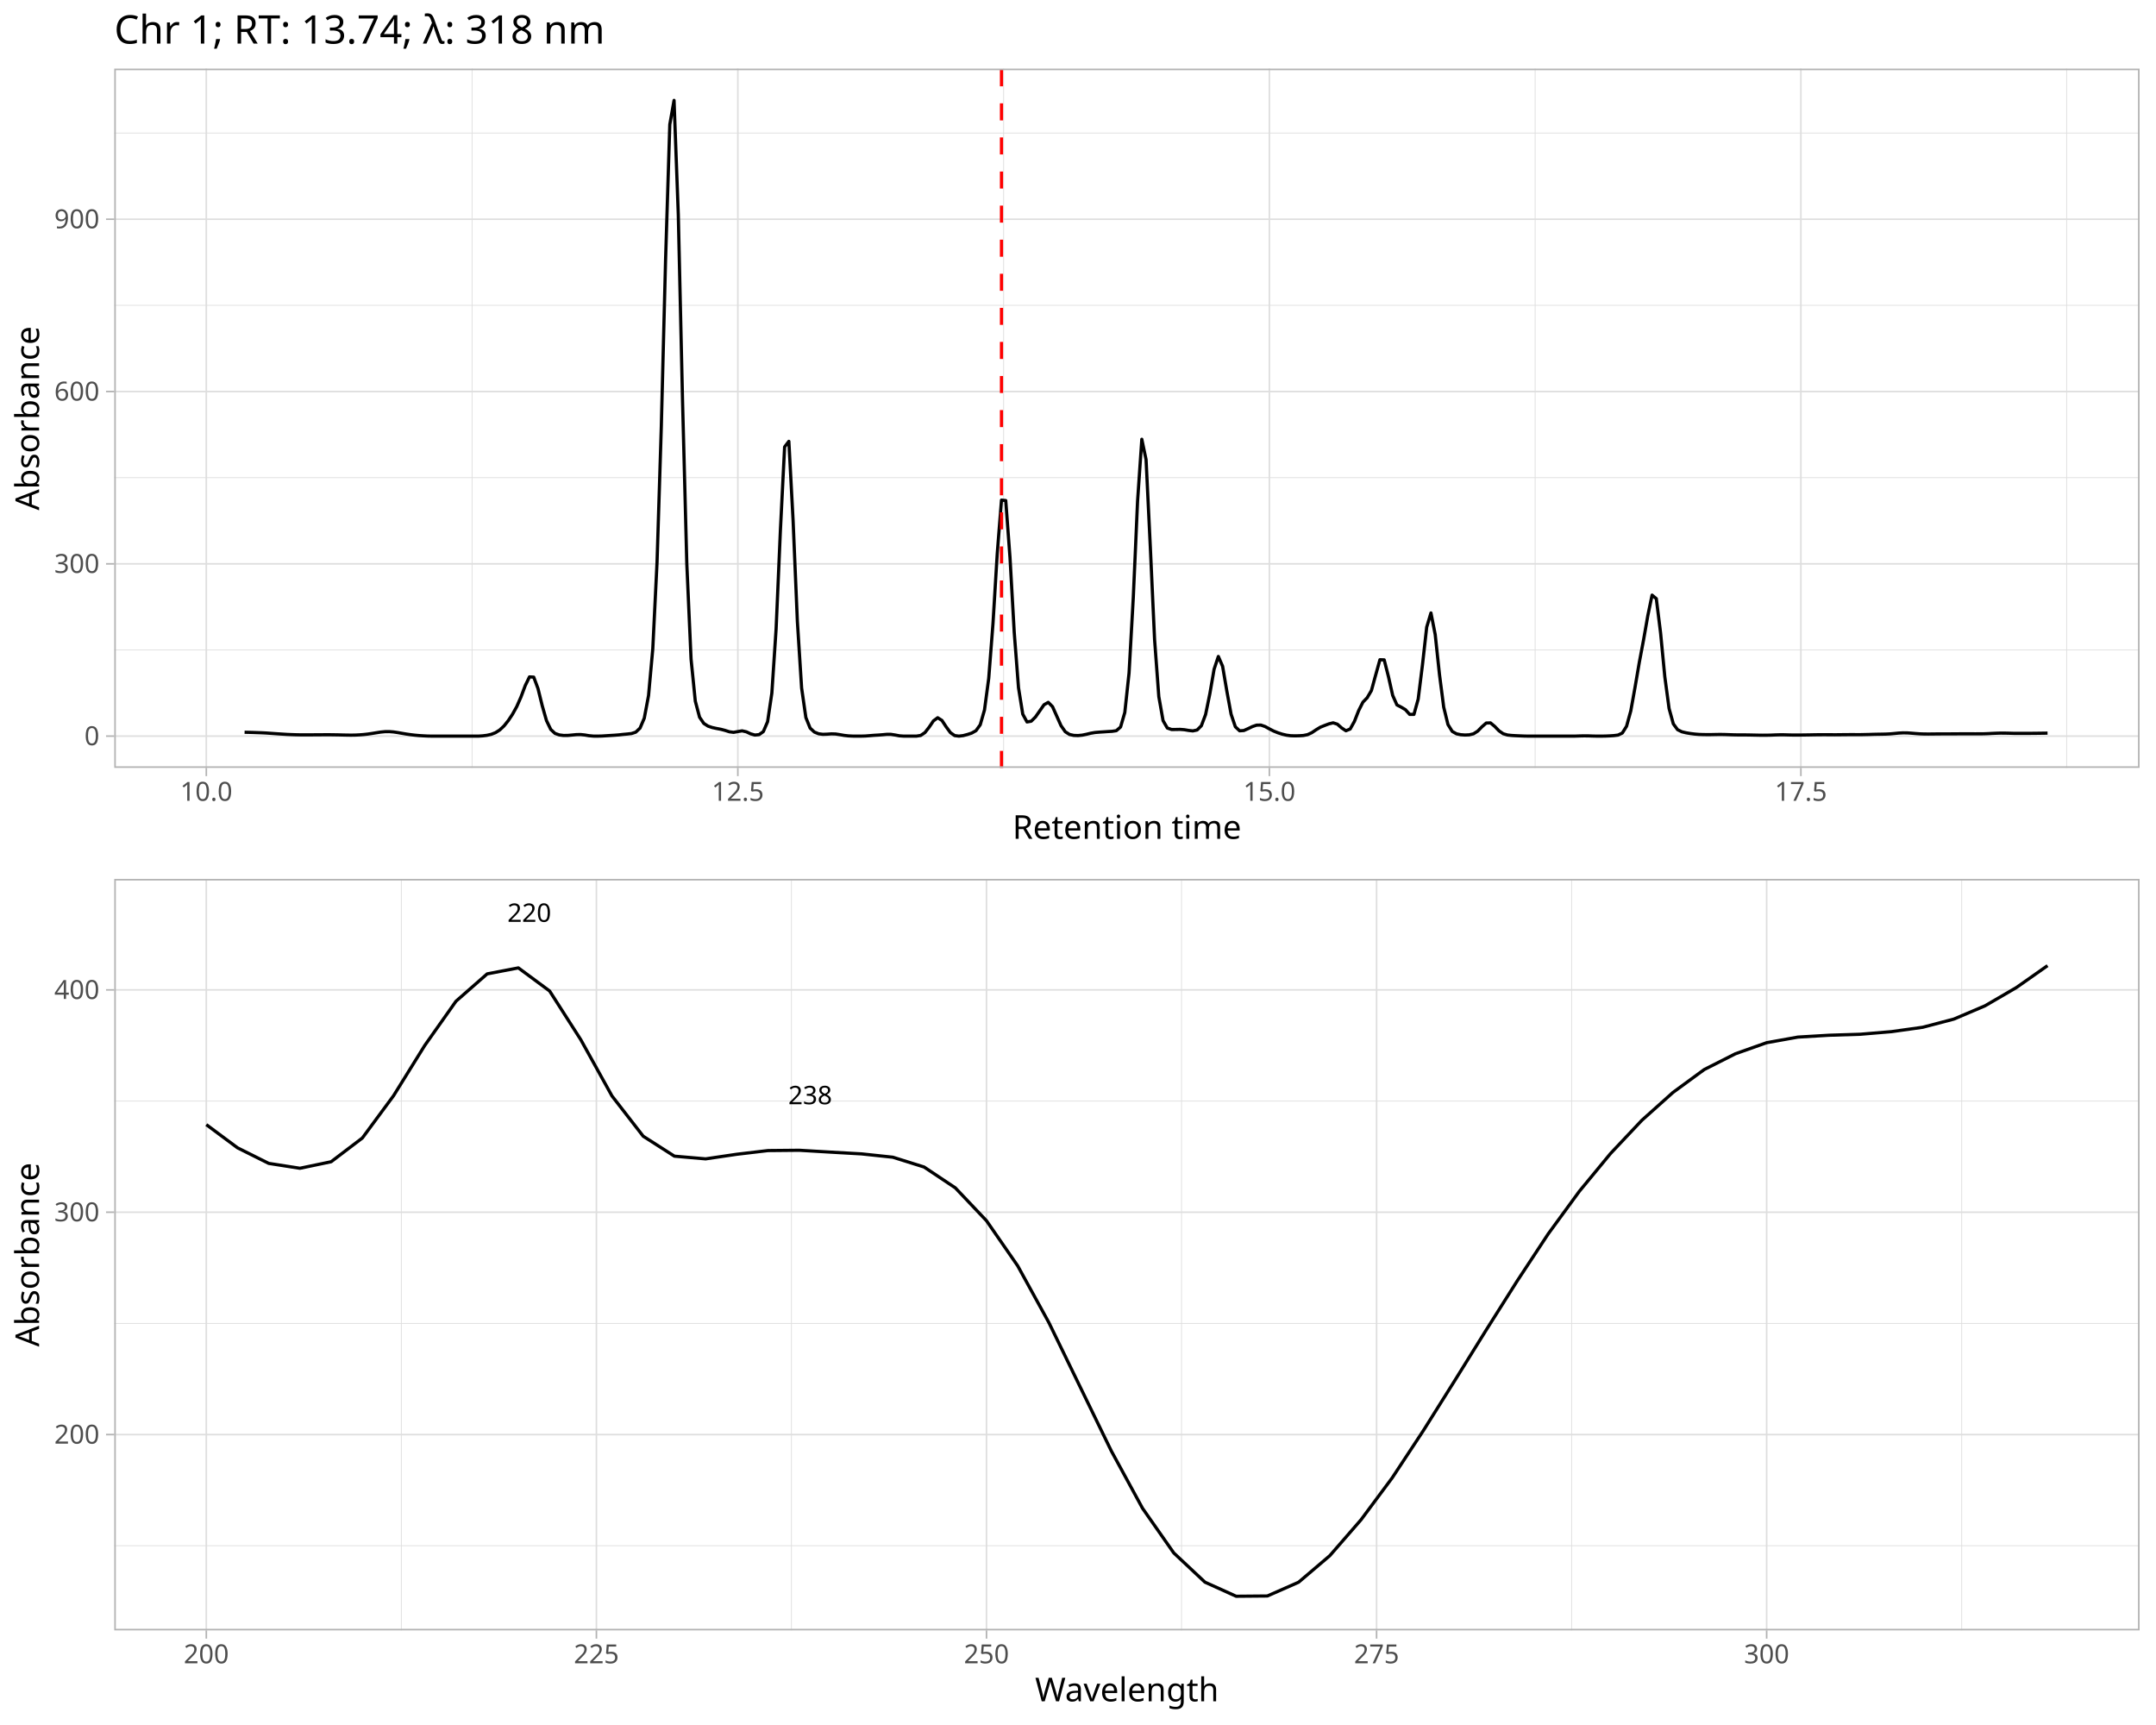
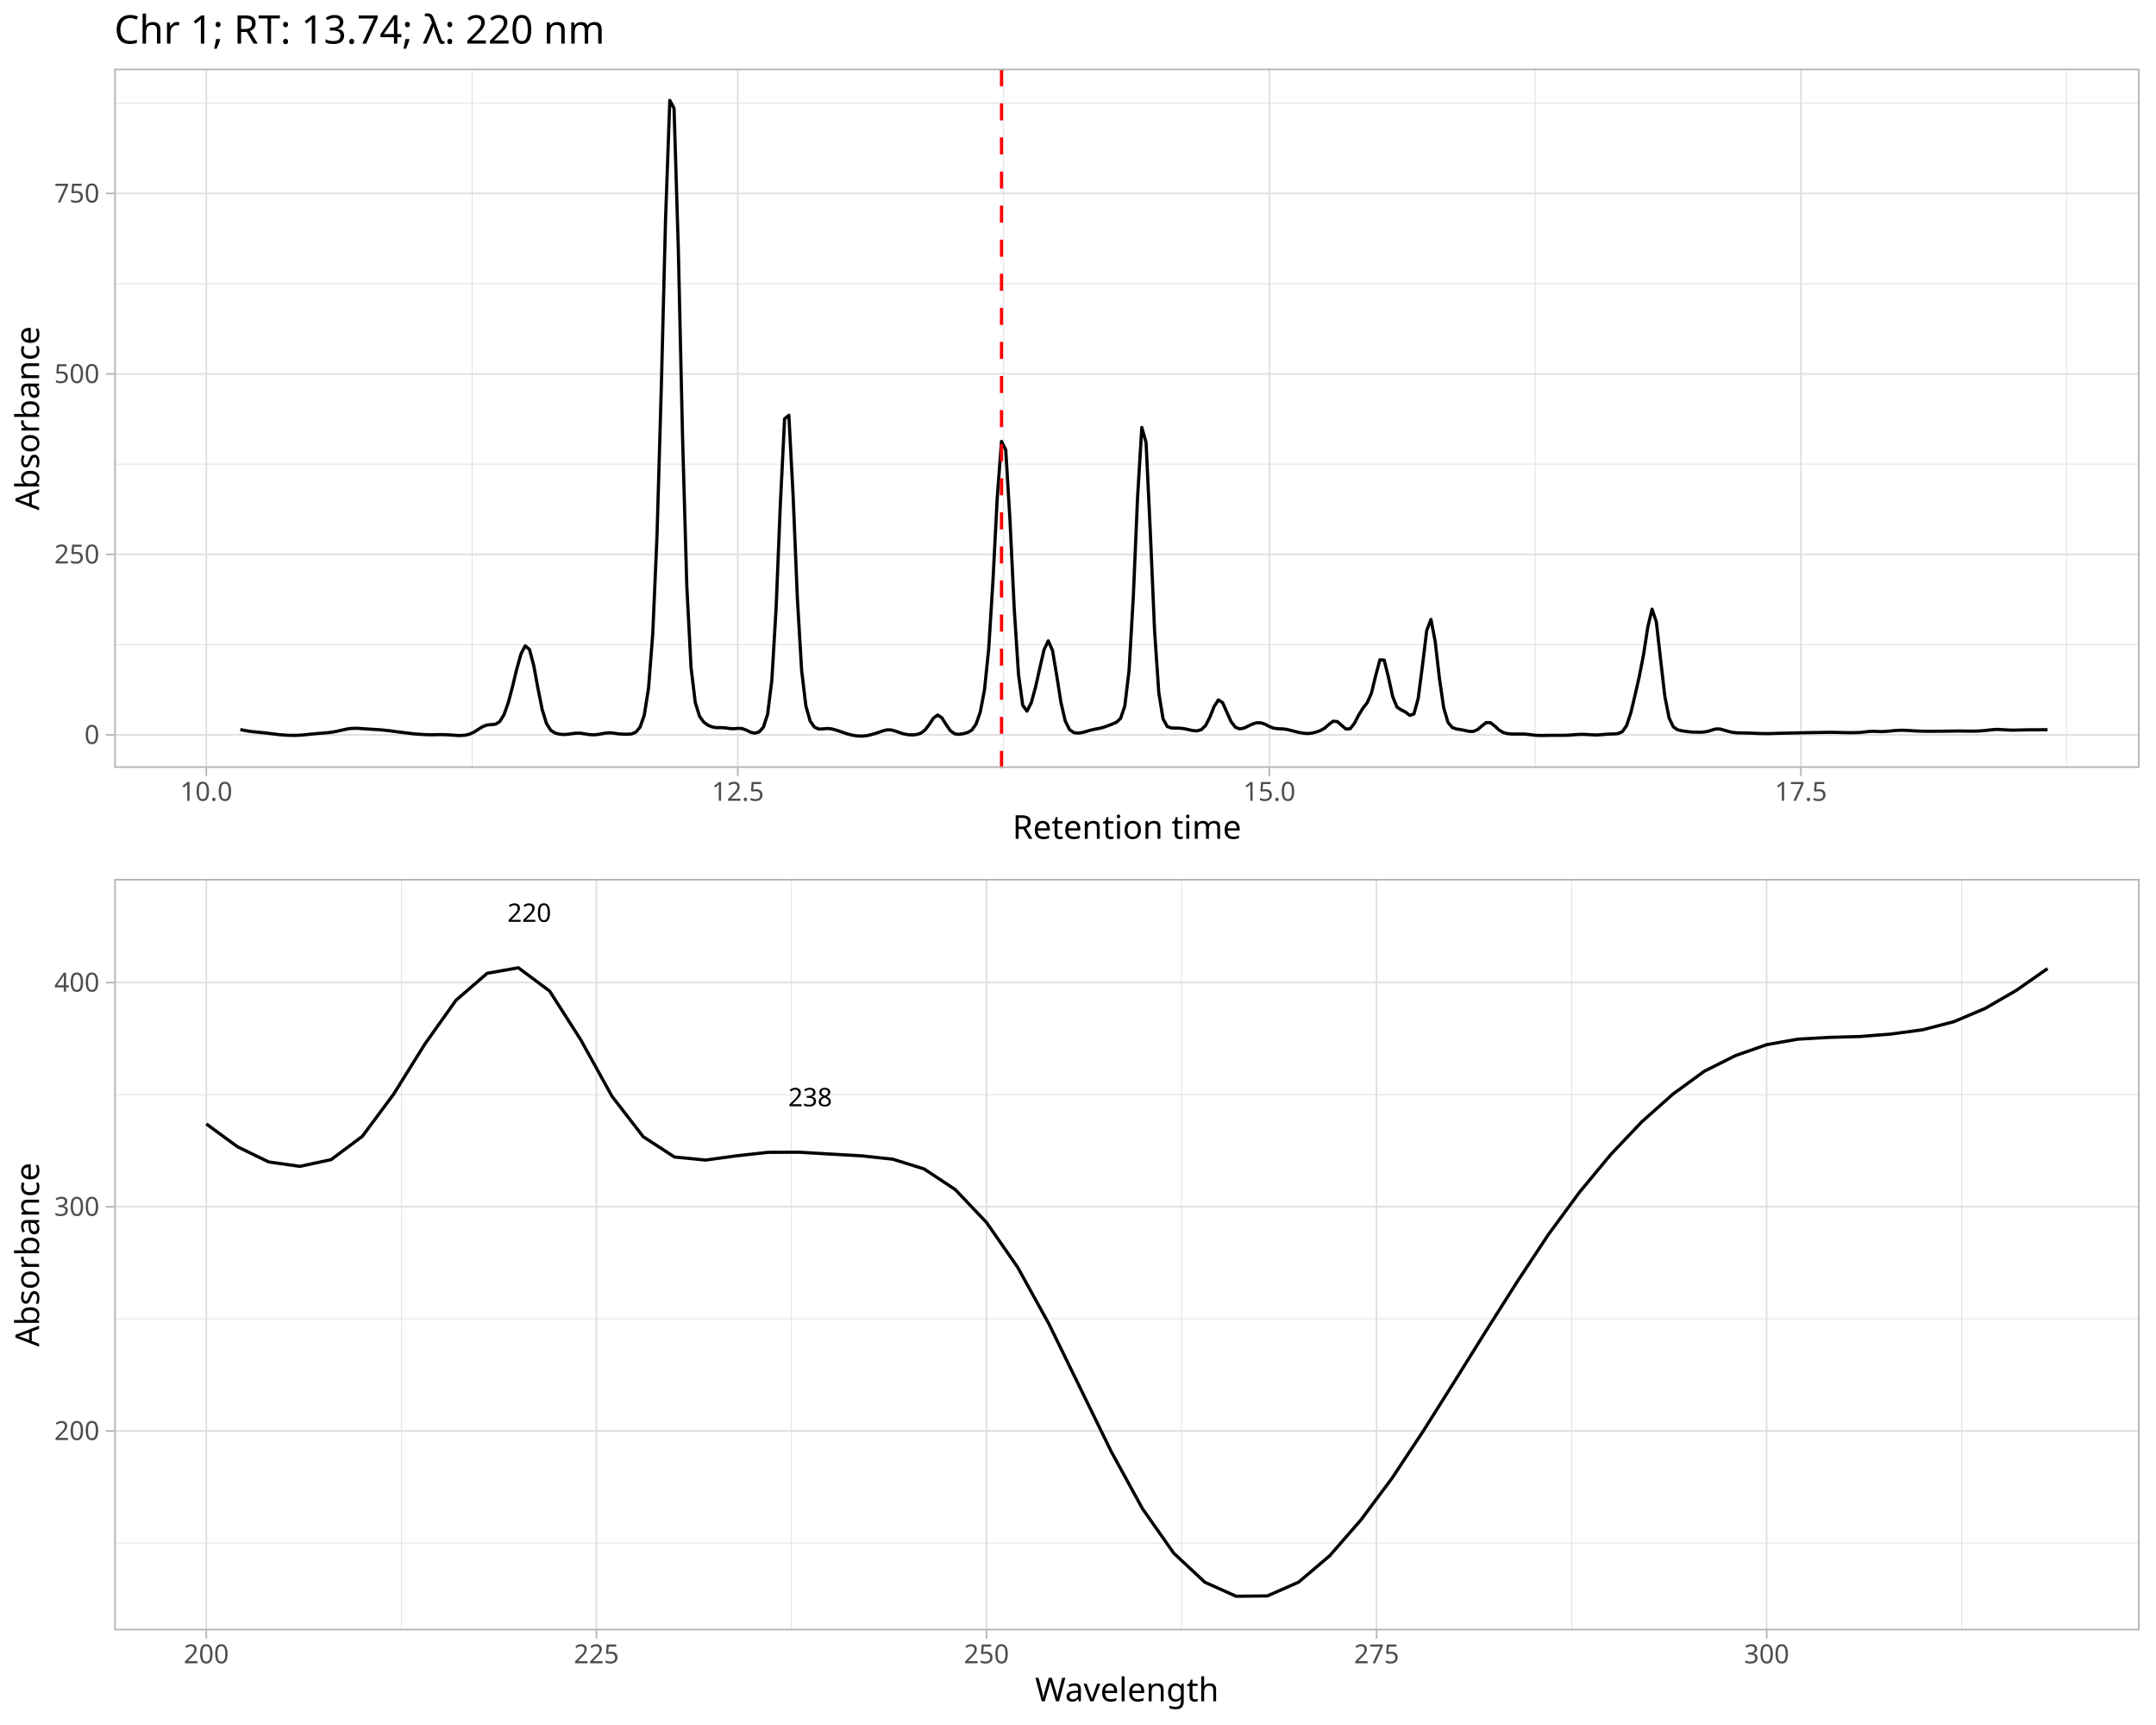
<svg xmlns="http://www.w3.org/2000/svg" class="svglite" data-engine-version="2.0" width="720.00pt" height="576.00pt" viewBox="0 0 720.00 576.00">
  <defs>
    <style type="text/css">
    .svglite line, .svglite polyline, .svglite polygon, .svglite path, .svglite rect, .svglite circle {
      fill: none;
      stroke: #000000;
      stroke-linecap: round;
      stroke-linejoin: round;
      stroke-miterlimit: 10.00;
    }
  </style>
  </defs>
  <rect width="100%" height="100%" style="stroke: none; fill: #FFFFFF;" />
  <defs>
    <clipPath id="cpMC4wMHw3MjAuMDB8MC4wMHw1NzYuMDA=">
      <rect x="0.00" y="0.00" width="720.00" height="576.00" />
    </clipPath>
  </defs>
  <g clip-path="url(#cpMC4wMHw3MjAuMDB8MC4wMHw1NzYuMDA=)">
</g>
  <defs>
    <clipPath id="cpMC4wMHw3MjAuMDB8MC4wMHwyODguMDA=">
      <rect x="0" y="0.00" width="720.00" height="288.00" />
    </clipPath>
  </defs>
  <g clip-path="url(#cpMC4wMHw3MjAuMDB8MC4wMHwyODguMDA=)">
    <rect x="0" y="0" width="720.00" height="288.00" style="stroke-width: 1.07; stroke: #FFFFFF; fill: #FFFFFF;" />
  </g>
  <g clip-path="url(#cpMC4wMHw3MjAuMDB8MC4wMHw1NzYuMDA=)">
</g>
  <defs>
    <clipPath id="cpMzguMTV8NzE0LjUyfDIyLjkwfDI1Ni40Mg==">
      <rect x="38.15" y="22.90" width="676.37" height="233.51" />
    </clipPath>
  </defs>
  <g clip-path="url(#cpMzguMTV8NzE0LjUyfDIyLjkwfDI1Ni40Mg==)">
    <rect x="38.15" y="22.90" width="676.37" height="233.51" style="stroke-width: 1.07; stroke: none; fill: #FFFFFF;" />
-     <polyline points="38.15,217.04 714.52,217.04 " style="stroke-width: 0.27; stroke: #DEDEDE; stroke-linecap: butt;" />
-     <polyline points="38.15,159.50 714.52,159.50 " style="stroke-width: 0.27; stroke: #DEDEDE; stroke-linecap: butt;" />
-     <polyline points="38.15,101.96 714.52,101.96 " style="stroke-width: 0.27; stroke: #DEDEDE; stroke-linecap: butt;" />
-     <polyline points="38.15,44.43 714.52,44.43 " style="stroke-width: 0.27; stroke: #DEDEDE; stroke-linecap: butt;" />
+     <polyline points="38.15,215.25 714.52,215.25 " style="stroke-width: 0.27; stroke: #DEDEDE; stroke-linecap: butt;" />
+     <polyline points="38.15,154.99 714.52,154.99 " style="stroke-width: 0.27; stroke: #DEDEDE; stroke-linecap: butt;" />
+     <polyline points="38.15,94.73 714.52,94.73 " style="stroke-width: 0.27; stroke: #DEDEDE; stroke-linecap: butt;" />
+     <polyline points="38.15,34.47 714.52,34.47 " style="stroke-width: 0.27; stroke: #DEDEDE; stroke-linecap: butt;" />
    <polyline points="157.65,256.42 157.65,22.90 " style="stroke-width: 0.27; stroke: #DEDEDE; stroke-linecap: butt;" />
    <polyline points="335.16,256.42 335.16,22.90 " style="stroke-width: 0.27; stroke: #DEDEDE; stroke-linecap: butt;" />
    <polyline points="512.66,256.42 512.66,22.90 " style="stroke-width: 0.27; stroke: #DEDEDE; stroke-linecap: butt;" />
    <polyline points="690.17,256.42 690.17,22.90 " style="stroke-width: 0.27; stroke: #DEDEDE; stroke-linecap: butt;" />
-     <polyline points="38.15,245.80 714.52,245.80 " style="stroke-width: 0.53; stroke: #DEDEDE; stroke-linecap: butt;" />
-     <polyline points="38.15,188.27 714.52,188.27 " style="stroke-width: 0.53; stroke: #DEDEDE; stroke-linecap: butt;" />
-     <polyline points="38.15,130.73 714.52,130.73 " style="stroke-width: 0.53; stroke: #DEDEDE; stroke-linecap: butt;" />
-     <polyline points="38.15,73.20 714.52,73.20 " style="stroke-width: 0.53; stroke: #DEDEDE; stroke-linecap: butt;" />
+     <polyline points="38.15,245.38 714.52,245.38 " style="stroke-width: 0.53; stroke: #DEDEDE; stroke-linecap: butt;" />
+     <polyline points="38.15,185.12 714.52,185.12 " style="stroke-width: 0.53; stroke: #DEDEDE; stroke-linecap: butt;" />
+     <polyline points="38.15,124.86 714.52,124.86 " style="stroke-width: 0.53; stroke: #DEDEDE; stroke-linecap: butt;" />
+     <polyline points="38.15,64.60 714.52,64.60 " style="stroke-width: 0.53; stroke: #DEDEDE; stroke-linecap: butt;" />
    <polyline points="68.90,256.42 68.90,22.90 " style="stroke-width: 0.53; stroke: #DEDEDE; stroke-linecap: butt;" />
    <polyline points="246.40,256.42 246.40,22.90 " style="stroke-width: 0.53; stroke: #DEDEDE; stroke-linecap: butt;" />
    <polyline points="423.91,256.42 423.91,22.90 " style="stroke-width: 0.53; stroke: #DEDEDE; stroke-linecap: butt;" />
    <polyline points="601.41,256.42 601.41,22.90 " style="stroke-width: 0.53; stroke: #DEDEDE; stroke-linecap: butt;" />
-     <polyline points="81.68,244.51 83.10,244.54 84.52,244.58 85.94,244.63 87.36,244.68 88.78,244.75 90.20,244.85 91.62,244.95 93.04,245.05 94.46,245.14 95.88,245.23 97.30,245.29 98.72,245.34 100.14,245.37 101.56,245.38 102.98,245.38 104.40,245.37 105.82,245.35 107.24,245.35 108.66,245.34 110.08,245.34 111.50,245.36 112.92,245.38 114.34,245.42 115.76,245.45 117.18,245.47 118.60,245.45 120.02,245.38 121.44,245.27 122.86,245.11 124.28,244.90 125.70,244.67 127.12,244.45 128.54,244.31 129.96,244.29 131.38,244.40 132.80,244.61 134.22,244.86 135.64,245.10 137.06,245.31 138.48,245.48 139.90,245.61 141.32,245.70 142.74,245.77 144.16,245.80 145.58,245.80 147.00,245.80 148.42,245.80 149.84,245.80 151.26,245.80 152.68,245.80 154.10,245.80 155.52,245.80 156.94,245.80 158.36,245.80 159.78,245.80 161.20,245.71 162.62,245.53 164.04,245.21 165.46,244.65 166.88,243.75 168.30,242.42 169.72,240.65 171.14,238.52 172.56,235.96 173.98,232.73 175.40,228.94 176.82,226.02 178.24,226.10 179.66,229.91 181.08,235.65 182.50,240.62 183.92,243.56 185.34,244.89 186.76,245.40 188.18,245.58 189.60,245.57 191.02,245.44 192.44,245.30 193.86,245.27 195.28,245.42 196.70,245.66 198.12,245.79 199.54,245.80 200.96,245.77 202.38,245.68 203.80,245.59 205.22,245.50 206.64,245.39 208.06,245.23 209.48,245.10 210.90,244.94 212.32,244.47 213.74,243.13 215.16,239.80 216.58,232.27 218.00,216.62 219.42,187.77 220.84,142.66 222.26,87.04 223.68,41.57 225.10,33.52 226.52,71.75 227.94,134.01 229.36,188.23 230.78,220.07 232.20,234.14 233.62,239.48 235.04,241.56 236.46,242.47 237.88,242.94 239.30,243.25 240.72,243.52 242.14,243.89 243.56,244.35 244.98,244.54 246.40,244.28 247.82,244.04 249.24,244.36 250.66,245.03 252.08,245.44 253.50,245.30 254.92,244.29 256.34,240.98 257.76,231.42 259.18,210.06 260.60,177.42 262.02,149.22 263.44,147.37 264.86,173.90 266.28,207.44 267.70,229.74 269.12,239.60 270.54,243.12 271.96,244.44 273.38,245.02 274.80,245.20 276.22,245.15 277.64,245.05 279.06,245.09 280.48,245.31 281.90,245.56 283.32,245.72 284.74,245.79 286.16,245.80 287.58,245.80 289.00,245.76 290.42,245.65 291.84,245.53 293.26,245.45 294.68,245.34 296.10,245.21 297.52,245.21 298.94,245.43 300.36,245.70 301.78,245.80 303.20,245.80 304.62,245.80 306.04,245.80 307.46,245.58 308.88,244.62 310.30,242.80 311.72,240.71 313.14,239.66 314.56,240.56 315.98,242.71 317.40,244.64 318.82,245.63 320.24,245.80 321.66,245.63 323.09,245.25 324.51,244.78 325.93,243.98 327.35,242.01 328.77,237.08 330.19,226.48 331.61,208.19 333.03,184.84 334.45,166.99 335.87,167.14 337.29,186.16 338.71,211.23 340.13,229.63 341.55,238.46 342.97,241.07 344.39,240.82 345.81,239.39 347.23,237.36 348.65,235.33 350.07,234.52 351.49,235.96 352.91,239.13 354.33,242.31 355.75,244.34 357.17,245.25 358.59,245.56 360.01,245.61 361.43,245.47 362.85,245.18 364.27,244.83 365.69,244.59 367.11,244.47 368.53,244.38 369.95,244.28 371.37,244.20 372.79,243.99 374.21,242.77 375.63,237.91 377.05,224.70 378.47,199.41 379.89,167.40 381.31,146.68 382.73,153.46 384.15,182.63 385.57,213.51 386.99,232.62 388.41,240.64 389.83,243.10 391.25,243.59 392.67,243.58 394.09,243.55 395.51,243.66 396.93,243.90 398.35,244.06 399.77,243.76 401.19,242.35 402.61,238.58 404.03,231.64 405.45,223.46 406.87,219.20 408.29,222.48 409.71,230.80 411.13,238.50 412.55,242.69 413.97,244.02 415.39,243.93 416.81,243.30 418.23,242.61 419.65,242.13 421.07,242.11 422.49,242.60 423.91,243.38 425.33,244.11 426.75,244.68 428.17,245.14 429.59,245.48 431.01,245.67 432.43,245.71 433.85,245.68 435.27,245.59 436.69,245.30 438.11,244.63 439.53,243.67 440.95,242.81 442.37,242.24 443.79,241.71 445.21,241.36 446.63,241.82 448.05,243.07 449.47,244.01 450.89,243.43 452.31,240.89 453.73,237.27 455.15,234.46 456.57,232.99 457.99,230.57 459.41,225.38 460.83,220.29 462.25,220.34 463.67,225.91 465.09,232.20 466.51,235.39 467.93,236.12 469.35,236.97 470.77,238.55 472.19,238.54 473.61,233.42 475.03,222.04 476.45,209.40 477.87,204.67 479.29,211.89 480.71,225.17 482.13,236.14 483.55,241.93 484.97,244.22 486.39,245.03 487.81,245.33 489.23,245.43 490.65,245.37 492.07,245.03 493.49,244.13 494.91,242.67 496.33,241.43 497.75,241.38 499.17,242.56 500.59,244.03 502.01,245.01 503.43,245.43 504.85,245.58 506.27,245.66 507.69,245.72 509.11,245.78 510.53,245.80 511.95,245.80 513.37,245.80 514.79,245.80 516.21,245.80 517.63,245.80 519.05,245.80 520.47,245.80 521.89,245.80 523.31,245.80 524.73,245.80 526.15,245.79 527.57,245.74 528.99,245.71 530.41,245.72 531.83,245.77 533.25,245.80 534.67,245.80 536.09,245.78 537.51,245.72 538.93,245.63 540.35,245.45 541.77,244.77 543.19,242.51 544.61,237.35 546.03,229.46 547.45,221.17 548.87,213.66 550.29,205.57 551.71,198.72 553.13,199.90 554.55,211.30 555.97,226.01 557.39,236.58 558.81,241.71 560.23,243.65 561.65,244.35 563.07,244.69 564.49,244.93 565.91,245.11 567.33,245.23 568.75,245.28 570.17,245.30 571.59,245.29 573.01,245.26 574.43,245.24 575.85,245.26 577.27,245.31 578.69,245.36 580.11,245.39 581.53,245.40 582.95,245.40 584.37,245.42 585.79,245.45 587.21,245.48 588.63,245.50 590.05,245.49 591.47,245.46 592.89,245.40 594.31,245.36 595.73,245.36 597.15,245.40 598.57,245.43 599.99,245.44 601.41,245.43 602.83,245.41 604.25,245.39 605.67,245.36 607.09,245.34 608.51,245.33 609.93,245.33 611.35,245.34 612.77,245.35 614.19,245.34 615.61,245.32 617.03,245.31 618.45,245.30 619.87,245.31 621.29,245.31 622.71,245.28 624.13,245.25 625.55,245.20 626.97,245.17 628.39,245.15 629.81,245.12 631.23,245.05 632.65,244.92 634.07,244.78 635.50,244.71 636.92,244.72 638.34,244.82 639.76,244.94 641.18,245.04 642.60,245.09 644.02,245.10 645.44,245.09 646.86,245.07 648.28,245.06 649.70,245.06 651.12,245.06 652.54,245.05 653.96,245.04 655.38,245.03 656.80,245.03 658.22,245.03 659.64,245.04 661.06,245.03 662.48,245.02 663.90,244.97 665.32,244.89 666.74,244.83 668.16,244.79 669.58,244.80 671.00,244.83 672.42,244.87 673.84,244.88 675.26,244.87 676.68,244.87 678.10,244.87 679.52,244.86 680.94,244.84 682.36,244.82 683.78,244.80 " style="stroke-width: 1.07; stroke-linecap: butt;" />
+     <polyline points="80.26,243.61 81.68,243.91 83.10,244.15 84.52,244.33 85.94,244.47 87.36,244.61 88.78,244.76 90.20,244.94 91.62,245.11 93.04,245.28 94.46,245.41 95.88,245.50 97.30,245.55 98.72,245.55 100.14,245.49 101.56,245.38 102.98,245.23 104.40,245.08 105.82,244.94 107.24,244.83 108.66,244.72 110.08,244.58 111.50,244.37 112.92,244.09 114.34,243.76 115.76,243.45 117.18,243.24 118.60,243.18 120.02,243.23 121.44,243.33 122.86,243.43 124.28,243.52 125.70,243.60 127.12,243.71 128.54,243.84 129.96,244.00 131.38,244.19 132.80,244.37 134.22,244.55 135.64,244.73 137.06,244.91 138.48,245.06 139.90,245.17 141.32,245.26 142.74,245.32 144.16,245.34 145.58,245.32 147.00,245.29 148.42,245.31 149.84,245.38 151.26,245.48 152.68,245.58 154.10,245.59 155.52,245.46 156.94,245.09 158.36,244.42 159.78,243.51 161.20,242.63 162.62,242.09 164.04,241.96 165.46,241.83 166.88,240.96 168.30,238.67 169.72,234.70 171.14,229.35 172.56,223.47 173.98,218.36 175.40,215.66 176.82,216.86 178.24,222.22 179.66,229.92 181.08,236.98 182.50,241.59 183.92,243.84 185.34,244.76 186.76,245.13 188.18,245.26 189.60,245.19 191.02,244.98 192.44,244.80 193.86,244.82 195.28,245.05 196.70,245.28 198.12,245.37 199.54,245.26 200.96,245.02 202.38,244.77 203.80,244.68 205.22,244.84 206.64,245.05 208.06,245.16 209.48,245.17 210.90,245.07 212.32,244.49 213.74,242.82 215.16,238.79 216.58,229.78 218.00,211.43 219.42,178.60 220.84,129.59 222.26,73.28 223.68,33.52 225.10,36.17 226.52,82.89 227.94,145.95 229.36,195.65 230.78,222.96 232.20,234.65 233.62,239.19 235.04,241.15 236.46,242.17 237.88,242.75 239.30,242.97 240.72,242.96 242.14,243.04 243.56,243.25 244.98,243.33 246.40,243.21 247.82,243.27 249.24,243.80 250.66,244.50 252.08,244.82 253.50,244.41 254.92,242.85 256.34,238.52 257.76,227.11 259.18,203.12 260.60,168.34 262.02,139.84 263.44,138.67 264.86,165.50 266.28,199.68 267.70,223.77 269.12,235.73 270.54,240.73 271.96,242.76 273.38,243.43 274.80,243.39 276.22,243.25 277.64,243.37 279.06,243.74 280.48,244.21 281.90,244.71 283.32,245.16 284.74,245.50 286.16,245.71 287.58,245.80 289.00,245.71 290.42,245.44 291.84,245.06 293.26,244.60 294.68,244.11 296.10,243.73 297.52,243.72 298.94,244.09 300.36,244.61 301.78,245.05 303.20,245.31 304.62,245.40 306.04,245.28 307.46,244.85 308.88,243.80 310.30,241.94 311.72,239.80 313.14,238.75 314.56,239.71 315.98,241.98 317.40,244.01 318.82,245.03 320.24,245.21 321.66,244.99 323.09,244.61 324.51,243.82 325.93,241.84 327.35,237.82 328.77,230.38 330.19,216.56 331.61,193.75 333.03,166.20 334.45,147.37 335.87,150.22 337.29,173.74 338.71,203.35 340.13,225.18 341.55,235.53 342.97,237.46 344.39,234.66 345.81,229.49 347.23,223.16 348.65,216.97 350.07,213.98 351.49,217.21 352.91,225.65 354.33,234.69 355.75,240.77 357.17,243.63 358.59,244.62 360.01,244.80 361.43,244.60 362.85,244.21 364.27,243.79 365.69,243.47 367.11,243.21 368.53,242.85 369.95,242.35 371.37,241.81 372.79,241.20 374.21,239.91 375.63,235.74 377.05,223.84 378.47,199.33 379.89,166.16 381.31,142.74 382.73,147.73 384.15,177.62 385.57,210.62 386.99,231.38 388.41,240.06 389.83,242.61 391.25,243.09 392.67,243.12 394.09,243.15 395.51,243.32 396.93,243.64 398.35,243.96 399.77,244.05 401.19,243.63 402.61,242.26 404.03,239.48 405.45,235.93 406.87,233.72 408.29,234.61 409.71,237.81 411.13,240.98 412.55,242.81 413.97,243.38 415.39,243.13 416.81,242.47 418.23,241.77 419.65,241.34 421.07,241.35 422.49,241.85 423.91,242.59 425.33,243.14 426.75,243.33 428.17,243.37 429.59,243.53 431.01,243.87 432.43,244.25 433.85,244.58 435.27,244.83 436.69,244.94 438.11,244.80 439.53,244.44 440.95,243.94 442.37,243.13 443.79,241.89 445.21,240.83 446.63,240.94 448.05,242.22 449.47,243.43 450.89,243.32 452.31,241.52 453.73,238.79 455.15,236.47 456.57,234.69 457.99,231.47 459.41,225.62 460.83,220.32 462.25,220.43 463.67,226.12 465.09,232.61 466.51,236.09 467.93,237.04 469.35,237.74 470.77,238.86 472.19,238.41 473.61,233.21 475.03,222.28 476.45,210.56 477.87,206.83 479.29,214.24 480.71,226.63 482.13,236.34 483.55,241.19 484.97,242.92 486.39,243.42 487.81,243.63 489.23,243.92 490.65,244.22 492.07,244.23 493.49,243.60 494.91,242.36 496.33,241.28 497.75,241.31 499.17,242.43 500.59,243.75 502.01,244.60 503.43,244.97 504.85,245.10 506.27,245.12 507.69,245.10 509.11,245.12 510.53,245.25 511.95,245.44 513.37,245.56 514.79,245.59 516.21,245.56 517.63,245.54 519.05,245.53 520.47,245.54 521.89,245.54 523.31,245.51 524.73,245.42 526.15,245.30 527.57,245.22 528.99,245.22 530.41,245.30 531.83,245.38 533.25,245.41 534.67,245.33 536.09,245.20 537.51,245.11 538.93,245.08 540.35,244.95 541.77,244.32 543.19,242.31 544.61,238.05 546.03,232.09 547.45,225.85 548.87,218.57 550.29,209.36 551.71,203.41 553.13,207.64 554.55,220.15 555.97,232.46 557.39,239.72 558.81,242.70 560.23,243.69 561.65,244.03 563.07,244.23 564.49,244.39 565.91,244.47 567.33,244.49 568.75,244.46 570.17,244.26 571.59,243.80 573.01,243.40 574.43,243.43 575.85,243.83 577.27,244.27 578.69,244.56 580.11,244.70 581.53,244.74 582.95,244.76 584.37,244.80 585.79,244.85 587.21,244.91 588.63,244.95 590.05,244.96 591.47,244.94 592.89,244.89 594.31,244.85 595.73,244.82 597.15,244.79 598.57,244.76 599.99,244.73 601.41,244.69 602.83,244.66 604.25,244.63 605.67,244.61 607.09,244.59 608.51,244.57 609.93,244.54 611.35,244.53 612.77,244.55 614.19,244.57 615.61,244.61 617.03,244.64 618.45,244.65 619.87,244.62 621.29,244.56 622.71,244.42 624.13,244.24 625.55,244.19 626.97,244.25 628.39,244.29 629.81,244.22 631.23,244.10 632.65,243.96 634.07,243.87 635.50,243.84 636.92,243.89 638.34,243.99 639.76,244.08 641.18,244.13 642.60,244.17 644.02,244.19 645.44,244.18 646.86,244.17 648.28,244.16 649.70,244.15 651.12,244.13 652.54,244.11 653.96,244.09 655.38,244.10 656.80,244.12 658.22,244.14 659.64,244.13 661.06,244.08 662.48,243.97 663.90,243.82 665.32,243.65 666.74,243.56 668.16,243.60 669.58,243.70 671.00,243.78 672.42,243.80 673.84,243.78 675.26,243.74 676.68,243.70 678.10,243.68 679.52,243.68 680.94,243.68 682.36,243.67 683.78,243.66 " style="stroke-width: 1.07; stroke-linecap: butt;" />
    <line x1="334.45" y1="256.42" x2="334.45" y2="22.90" style="stroke-width: 1.07; stroke: #FF0000; stroke-dasharray: 5.69,5.69; stroke-linecap: butt;" />
    <rect x="38.15" y="22.90" width="676.37" height="233.51" style="stroke-width: 1.07; stroke: #B3B3B3;" />
  </g>
  <g clip-path="url(#cpMC4wMHw3MjAuMDB8MC4wMHw1NzYuMDA=)">
-     <text x="33.22" y="248.83" text-anchor="end" style="font-size: 8.80px; fill: #4D4D4D; font-family: sans;" textLength="4.89px" lengthAdjust="spacingAndGlyphs">0</text>
-     <text x="33.22" y="191.30" text-anchor="end" style="font-size: 8.80px; fill: #4D4D4D; font-family: sans;" textLength="14.68px" lengthAdjust="spacingAndGlyphs">300</text>
-     <text x="33.22" y="133.76" text-anchor="end" style="font-size: 8.80px; fill: #4D4D4D; font-family: sans;" textLength="14.68px" lengthAdjust="spacingAndGlyphs">600</text>
-     <text x="33.22" y="76.22" text-anchor="end" style="font-size: 8.80px; fill: #4D4D4D; font-family: sans;" textLength="14.68px" lengthAdjust="spacingAndGlyphs">900</text>
-     <polyline points="35.41,245.80 38.15,245.80 " style="stroke-width: 0.53; stroke: #B3B3B3; stroke-linecap: butt;" />
-     <polyline points="35.41,188.27 38.15,188.27 " style="stroke-width: 0.53; stroke: #B3B3B3; stroke-linecap: butt;" />
-     <polyline points="35.41,130.73 38.15,130.73 " style="stroke-width: 0.53; stroke: #B3B3B3; stroke-linecap: butt;" />
-     <polyline points="35.41,73.20 38.15,73.20 " style="stroke-width: 0.53; stroke: #B3B3B3; stroke-linecap: butt;" />
+     <text x="33.22" y="248.41" text-anchor="end" style="font-size: 8.80px; fill: #4D4D4D; font-family: sans;" textLength="4.89px" lengthAdjust="spacingAndGlyphs">0</text>
+     <text x="33.22" y="188.15" text-anchor="end" style="font-size: 8.80px; fill: #4D4D4D; font-family: sans;" textLength="14.68px" lengthAdjust="spacingAndGlyphs">250</text>
+     <text x="33.22" y="127.89" text-anchor="end" style="font-size: 8.80px; fill: #4D4D4D; font-family: sans;" textLength="14.68px" lengthAdjust="spacingAndGlyphs">500</text>
+     <text x="33.22" y="67.63" text-anchor="end" style="font-size: 8.80px; fill: #4D4D4D; font-family: sans;" textLength="14.68px" lengthAdjust="spacingAndGlyphs">750</text>
+     <polyline points="35.41,245.38 38.15,245.38 " style="stroke-width: 0.53; stroke: #B3B3B3; stroke-linecap: butt;" />
+     <polyline points="35.41,185.12 38.15,185.12 " style="stroke-width: 0.53; stroke: #B3B3B3; stroke-linecap: butt;" />
+     <polyline points="35.41,124.86 38.15,124.86 " style="stroke-width: 0.53; stroke: #B3B3B3; stroke-linecap: butt;" />
+     <polyline points="35.41,64.60 38.15,64.60 " style="stroke-width: 0.53; stroke: #B3B3B3; stroke-linecap: butt;" />
    <polyline points="68.90,259.16 68.90,256.42 " style="stroke-width: 0.53; stroke: #B3B3B3; stroke-linecap: butt;" />
    <polyline points="246.40,259.16 246.40,256.42 " style="stroke-width: 0.53; stroke: #B3B3B3; stroke-linecap: butt;" />
    <polyline points="423.91,259.16 423.91,256.42 " style="stroke-width: 0.53; stroke: #B3B3B3; stroke-linecap: butt;" />
    <polyline points="601.41,259.16 601.41,256.42 " style="stroke-width: 0.53; stroke: #B3B3B3; stroke-linecap: butt;" />
    <text x="68.90" y="267.40" text-anchor="middle" style="font-size: 8.80px; fill: #4D4D4D; font-family: sans;" textLength="17.13px" lengthAdjust="spacingAndGlyphs">10.0</text>
    <text x="246.40" y="267.40" text-anchor="middle" style="font-size: 8.80px; fill: #4D4D4D; font-family: sans;" textLength="17.13px" lengthAdjust="spacingAndGlyphs">12.5</text>
    <text x="423.91" y="267.40" text-anchor="middle" style="font-size: 8.80px; fill: #4D4D4D; font-family: sans;" textLength="17.13px" lengthAdjust="spacingAndGlyphs">15.0</text>
    <text x="601.41" y="267.40" text-anchor="middle" style="font-size: 8.80px; fill: #4D4D4D; font-family: sans;" textLength="17.13px" lengthAdjust="spacingAndGlyphs">17.5</text>
    <text x="376.34" y="280.10" text-anchor="middle" style="font-size: 11.00px; font-family: sans;" textLength="70.93px" lengthAdjust="spacingAndGlyphs">Retention time</text>
    <text transform="translate(13.05,139.66) rotate(-90)" text-anchor="middle" style="font-size: 11.00px; font-family: sans;" textLength="58.72px" lengthAdjust="spacingAndGlyphs">Absorbance</text>
-     <text x="38.15" y="14.56" style="font-size: 13.20px; font-family: sans;" textLength="173.89px" lengthAdjust="spacingAndGlyphs">Chr 1;   RT: 13.74;  λ: 318 nm</text>
+     <text x="38.15" y="14.56" style="font-size: 13.20px; font-family: sans;" textLength="173.89px" lengthAdjust="spacingAndGlyphs">Chr 1;   RT: 13.74;  λ: 220 nm</text>
  </g>
  <defs>
    <clipPath id="cpMC4wMHw3MjAuMDB8Mjg4LjAwfDU3Ni4wMA==">
      <rect x="0" y="288.00" width="720.00" height="288.00" />
    </clipPath>
  </defs>
  <g clip-path="url(#cpMC4wMHw3MjAuMDB8Mjg4LjAwfDU3Ni4wMA==)">
    <rect x="0" y="288.00" width="720.00" height="288.00" style="stroke-width: 1.07; stroke: #FFFFFF; fill: #FFFFFF;" />
  </g>
  <g clip-path="url(#cpMC4wMHw3MjAuMDB8MC4wMHw1NzYuMDA=)">
</g>
  <defs>
    <clipPath id="cpMzguMTV8NzE0LjUyfDI5My40OHw1NDQuNDI=">
      <rect x="38.15" y="293.48" width="676.37" height="250.94" />
    </clipPath>
  </defs>
  <g clip-path="url(#cpMzguMTV8NzE0LjUyfDI5My40OHw1NDQuNDI=)">
    <rect x="38.15" y="293.48" width="676.37" height="250.94" style="stroke-width: 1.07; stroke: none; fill: #FFFFFF;" />
-     <polyline points="38.15,516.14 714.52,516.14 " style="stroke-width: 0.27; stroke: #DEDEDE; stroke-linecap: butt;" />
-     <polyline points="38.15,441.90 714.52,441.90 " style="stroke-width: 0.27; stroke: #DEDEDE; stroke-linecap: butt;" />
-     <polyline points="38.15,367.66 714.52,367.66 " style="stroke-width: 0.27; stroke: #DEDEDE; stroke-linecap: butt;" />
+     <polyline points="38.15,515.24 714.52,515.24 " style="stroke-width: 0.27; stroke: #DEDEDE; stroke-linecap: butt;" />
+     <polyline points="38.15,440.38 714.52,440.38 " style="stroke-width: 0.27; stroke: #DEDEDE; stroke-linecap: butt;" />
+     <polyline points="38.15,365.52 714.52,365.52 " style="stroke-width: 0.27; stroke: #DEDEDE; stroke-linecap: butt;" />
    <polyline points="134.03,544.42 134.03,293.48 " style="stroke-width: 0.27; stroke: #DEDEDE; stroke-linecap: butt;" />
    <polyline points="264.30,544.42 264.30,293.48 " style="stroke-width: 0.27; stroke: #DEDEDE; stroke-linecap: butt;" />
    <polyline points="394.57,544.42 394.57,293.48 " style="stroke-width: 0.27; stroke: #DEDEDE; stroke-linecap: butt;" />
    <polyline points="524.85,544.42 524.85,293.48 " style="stroke-width: 0.27; stroke: #DEDEDE; stroke-linecap: butt;" />
    <polyline points="655.12,544.42 655.12,293.48 " style="stroke-width: 0.27; stroke: #DEDEDE; stroke-linecap: butt;" />
-     <polyline points="38.15,479.02 714.52,479.02 " style="stroke-width: 0.53; stroke: #DEDEDE; stroke-linecap: butt;" />
-     <polyline points="38.15,404.78 714.52,404.78 " style="stroke-width: 0.53; stroke: #DEDEDE; stroke-linecap: butt;" />
-     <polyline points="38.15,330.54 714.52,330.54 " style="stroke-width: 0.53; stroke: #DEDEDE; stroke-linecap: butt;" />
+     <polyline points="38.15,477.81 714.52,477.81 " style="stroke-width: 0.53; stroke: #DEDEDE; stroke-linecap: butt;" />
+     <polyline points="38.15,402.95 714.52,402.95 " style="stroke-width: 0.53; stroke: #DEDEDE; stroke-linecap: butt;" />
+     <polyline points="38.15,328.09 714.52,328.09 " style="stroke-width: 0.53; stroke: #DEDEDE; stroke-linecap: butt;" />
    <polyline points="68.90,544.42 68.90,293.48 " style="stroke-width: 0.53; stroke: #DEDEDE; stroke-linecap: butt;" />
    <polyline points="199.17,544.42 199.17,293.48 " style="stroke-width: 0.53; stroke: #DEDEDE; stroke-linecap: butt;" />
    <polyline points="329.44,544.42 329.44,293.48 " style="stroke-width: 0.53; stroke: #DEDEDE; stroke-linecap: butt;" />
    <polyline points="459.71,544.42 459.71,293.48 " style="stroke-width: 0.53; stroke: #DEDEDE; stroke-linecap: butt;" />
    <polyline points="589.98,544.42 589.98,293.48 " style="stroke-width: 0.53; stroke: #DEDEDE; stroke-linecap: butt;" />
-     <polyline points="68.90,375.53 79.32,383.27 89.74,388.47 100.16,390.10 110.58,387.92 121.01,379.99 131.43,365.87 141.85,349.09 152.27,334.33 162.69,325.19 173.11,323.19 183.54,330.90 193.96,347.18 204.38,365.97 214.80,379.40 225.22,386.06 235.64,386.96 246.07,385.42 256.49,384.19 266.91,384.09 277.33,384.71 287.75,385.30 298.17,386.41 308.60,389.68 319.02,396.63 329.44,407.62 339.86,422.68 350.28,441.64 360.70,463.07 371.13,484.50 381.55,503.64 391.97,518.53 402.39,528.30 412.81,533.01 423.23,532.92 433.66,528.33 444.08,519.47 454.50,507.49 464.92,493.48 475.34,477.68 485.76,461.09 496.19,444.31 506.61,427.82 517.03,412.01 527.45,397.76 537.87,385.14 548.29,374.09 558.72,364.76 569.14,357.13 579.56,351.86 589.98,348.17 600.40,346.30 610.82,345.68 621.25,345.35 631.67,344.48 642.09,343.02 652.51,340.28 662.93,335.84 673.35,329.77 683.78,322.44 " style="stroke-width: 1.07; stroke-linecap: butt;" />
+     <polyline points="68.90,375.30 79.32,382.92 89.74,387.99 100.16,389.46 110.58,387.22 121.01,379.42 131.43,365.39 141.85,348.68 152.27,334.01 162.69,325.00 173.11,323.15 183.54,330.92 193.96,347.23 204.38,366.07 214.80,379.56 225.22,386.33 235.64,387.36 246.07,385.93 256.49,384.78 266.91,384.74 277.33,385.36 287.75,385.95 298.17,387.07 308.60,390.32 319.02,397.23 329.44,408.19 339.86,423.18 350.28,442.06 360.70,463.40 371.13,484.75 381.55,503.80 391.97,518.62 402.39,528.34 412.81,533.01 423.23,532.90 433.66,528.31 444.08,519.46 454.50,507.50 464.92,493.52 475.34,477.78 485.76,461.24 496.19,444.52 506.61,428.07 517.03,412.32 527.45,398.13 537.87,385.56 548.29,374.57 558.72,365.30 569.14,357.71 579.56,352.48 589.98,348.83 600.40,346.99 610.82,346.40 621.25,346.10 631.67,345.26 642.09,343.85 652.51,341.15 662.93,336.73 673.35,330.70 683.78,323.42 " style="stroke-width: 1.07; stroke-linecap: butt;" />
    <text x="176.76" y="307.82" text-anchor="middle" style="font-size: 8.54px; font-family: sans;" textLength="14.24px" lengthAdjust="spacingAndGlyphs">220</text>
-     <text x="270.56" y="368.72" text-anchor="middle" style="font-size: 8.54px; font-family: sans;" textLength="14.24px" lengthAdjust="spacingAndGlyphs">238</text>
+     <text x="270.56" y="369.41" text-anchor="middle" style="font-size: 8.54px; font-family: sans;" textLength="14.24px" lengthAdjust="spacingAndGlyphs">238</text>
    <rect x="38.15" y="293.48" width="676.37" height="250.94" style="stroke-width: 1.07; stroke: #B3B3B3;" />
  </g>
  <g clip-path="url(#cpMC4wMHw3MjAuMDB8MC4wMHw1NzYuMDA=)">
-     <text x="33.22" y="482.05" text-anchor="end" style="font-size: 8.80px; fill: #4D4D4D; font-family: sans;" textLength="14.68px" lengthAdjust="spacingAndGlyphs">200</text>
-     <text x="33.22" y="407.81" text-anchor="end" style="font-size: 8.80px; fill: #4D4D4D; font-family: sans;" textLength="14.68px" lengthAdjust="spacingAndGlyphs">300</text>
-     <text x="33.22" y="333.57" text-anchor="end" style="font-size: 8.80px; fill: #4D4D4D; font-family: sans;" textLength="14.68px" lengthAdjust="spacingAndGlyphs">400</text>
-     <polyline points="35.41,479.02 38.15,479.02 " style="stroke-width: 0.53; stroke: #B3B3B3; stroke-linecap: butt;" />
-     <polyline points="35.41,404.78 38.15,404.78 " style="stroke-width: 0.53; stroke: #B3B3B3; stroke-linecap: butt;" />
-     <polyline points="35.41,330.54 38.15,330.54 " style="stroke-width: 0.53; stroke: #B3B3B3; stroke-linecap: butt;" />
+     <text x="33.22" y="480.84" text-anchor="end" style="font-size: 8.80px; fill: #4D4D4D; font-family: sans;" textLength="14.68px" lengthAdjust="spacingAndGlyphs">200</text>
+     <text x="33.22" y="405.98" text-anchor="end" style="font-size: 8.80px; fill: #4D4D4D; font-family: sans;" textLength="14.68px" lengthAdjust="spacingAndGlyphs">300</text>
+     <text x="33.22" y="331.12" text-anchor="end" style="font-size: 8.80px; fill: #4D4D4D; font-family: sans;" textLength="14.68px" lengthAdjust="spacingAndGlyphs">400</text>
+     <polyline points="35.41,477.81 38.15,477.81 " style="stroke-width: 0.53; stroke: #B3B3B3; stroke-linecap: butt;" />
+     <polyline points="35.41,402.95 38.15,402.95 " style="stroke-width: 0.53; stroke: #B3B3B3; stroke-linecap: butt;" />
+     <polyline points="35.41,328.09 38.15,328.09 " style="stroke-width: 0.53; stroke: #B3B3B3; stroke-linecap: butt;" />
    <polyline points="68.90,547.16 68.90,544.42 " style="stroke-width: 0.53; stroke: #B3B3B3; stroke-linecap: butt;" />
    <polyline points="199.17,547.16 199.17,544.42 " style="stroke-width: 0.53; stroke: #B3B3B3; stroke-linecap: butt;" />
    <polyline points="329.44,547.16 329.44,544.42 " style="stroke-width: 0.53; stroke: #B3B3B3; stroke-linecap: butt;" />
    <polyline points="459.71,547.16 459.71,544.42 " style="stroke-width: 0.53; stroke: #B3B3B3; stroke-linecap: butt;" />
    <polyline points="589.98,547.16 589.98,544.42 " style="stroke-width: 0.53; stroke: #B3B3B3; stroke-linecap: butt;" />
    <text x="68.90" y="555.40" text-anchor="middle" style="font-size: 8.80px; fill: #4D4D4D; font-family: sans;" textLength="14.68px" lengthAdjust="spacingAndGlyphs">200</text>
    <text x="199.17" y="555.40" text-anchor="middle" style="font-size: 8.80px; fill: #4D4D4D; font-family: sans;" textLength="14.68px" lengthAdjust="spacingAndGlyphs">225</text>
    <text x="329.44" y="555.40" text-anchor="middle" style="font-size: 8.80px; fill: #4D4D4D; font-family: sans;" textLength="14.68px" lengthAdjust="spacingAndGlyphs">250</text>
    <text x="459.71" y="555.40" text-anchor="middle" style="font-size: 8.80px; fill: #4D4D4D; font-family: sans;" textLength="14.68px" lengthAdjust="spacingAndGlyphs">275</text>
    <text x="589.98" y="555.40" text-anchor="middle" style="font-size: 8.80px; fill: #4D4D4D; font-family: sans;" textLength="14.68px" lengthAdjust="spacingAndGlyphs">300</text>
    <text x="376.34" y="568.10" text-anchor="middle" style="font-size: 11.00px; font-family: sans;" textLength="58.09px" lengthAdjust="spacingAndGlyphs">Wavelength</text>
    <text transform="translate(13.05,418.95) rotate(-90)" text-anchor="middle" style="font-size: 11.00px; font-family: sans;" textLength="58.72px" lengthAdjust="spacingAndGlyphs">Absorbance</text>
  </g>
</svg>
